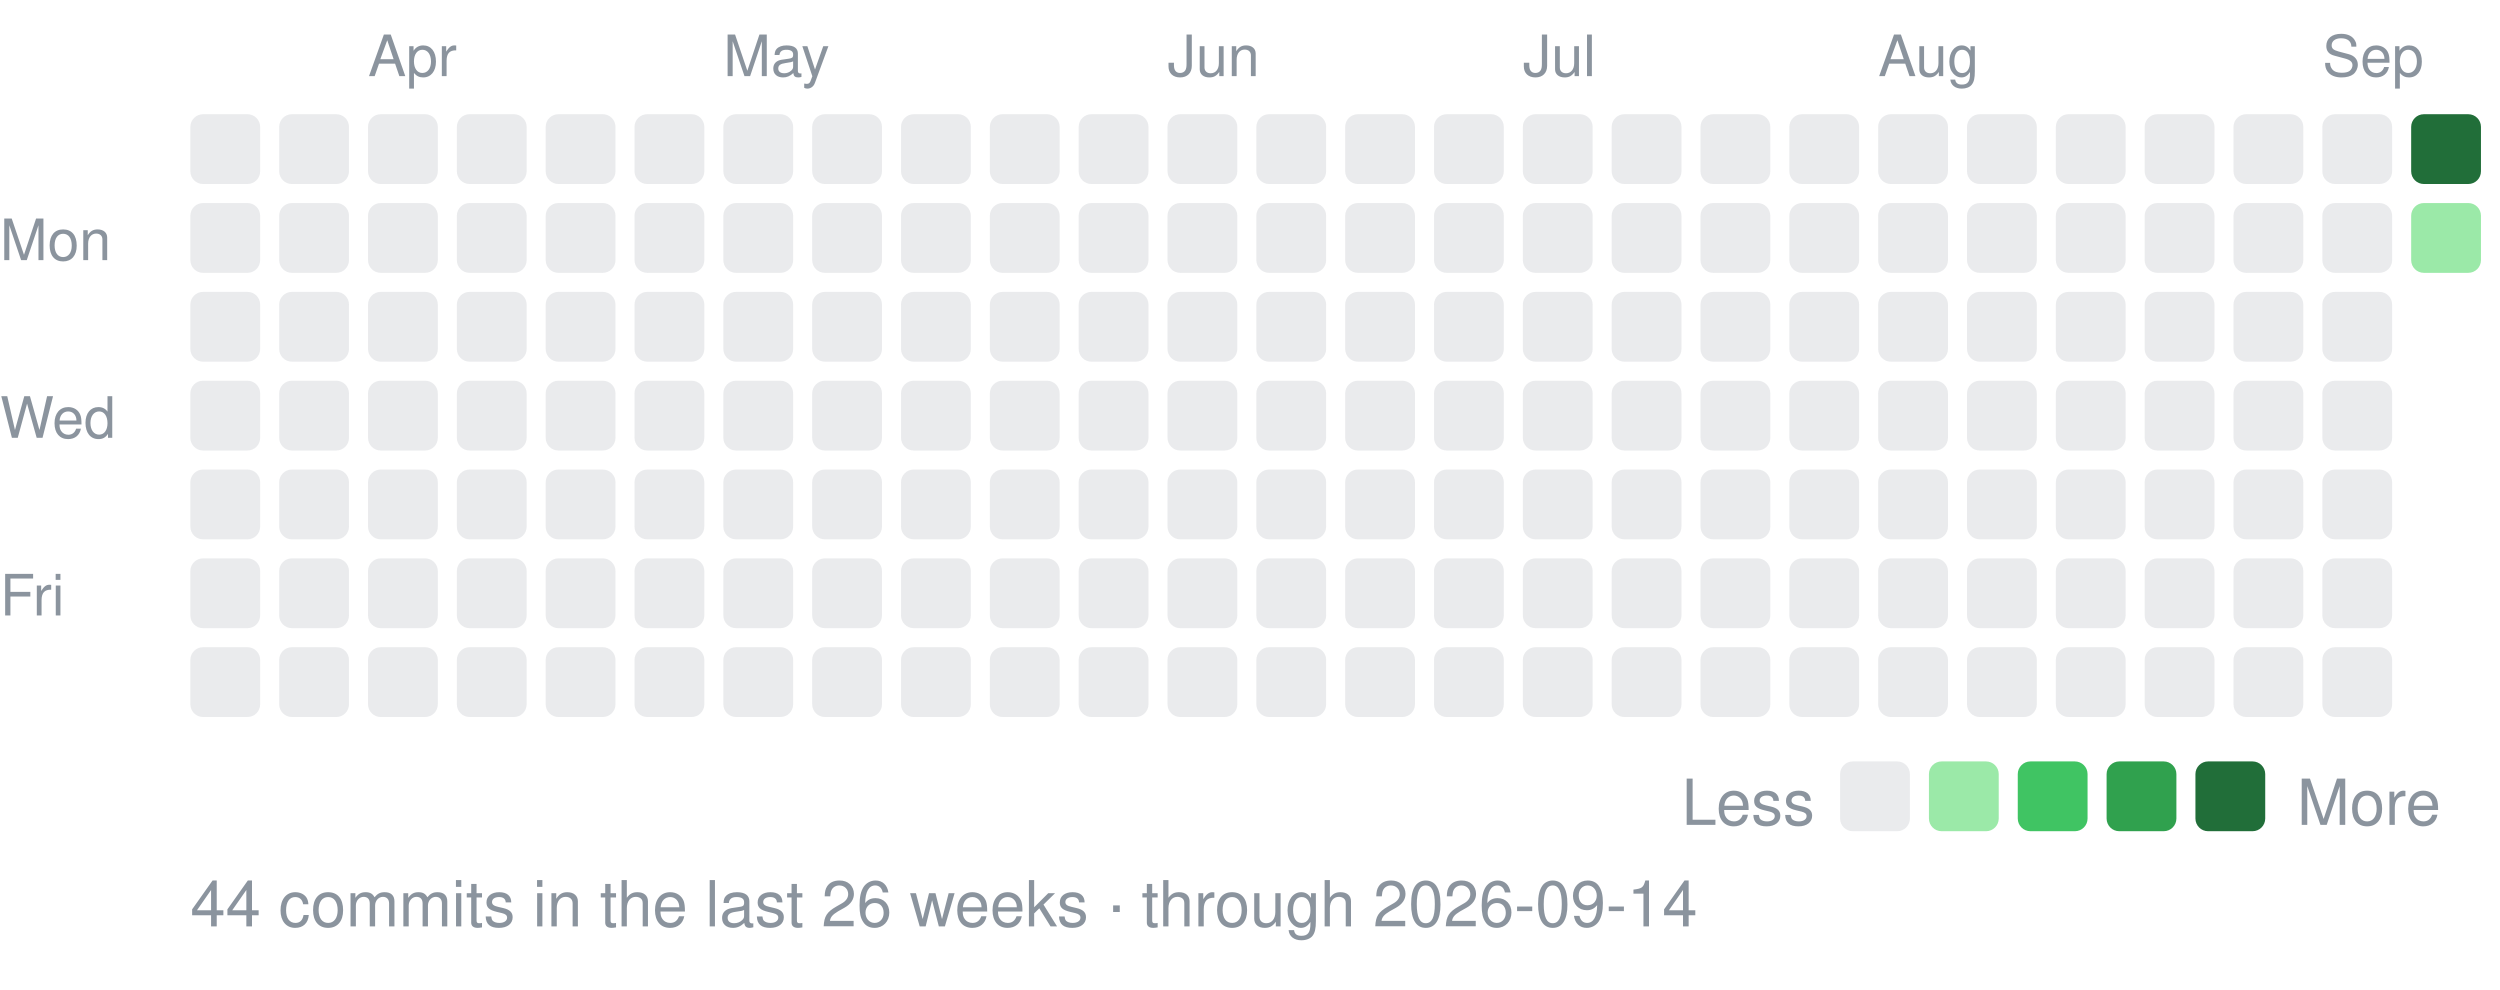
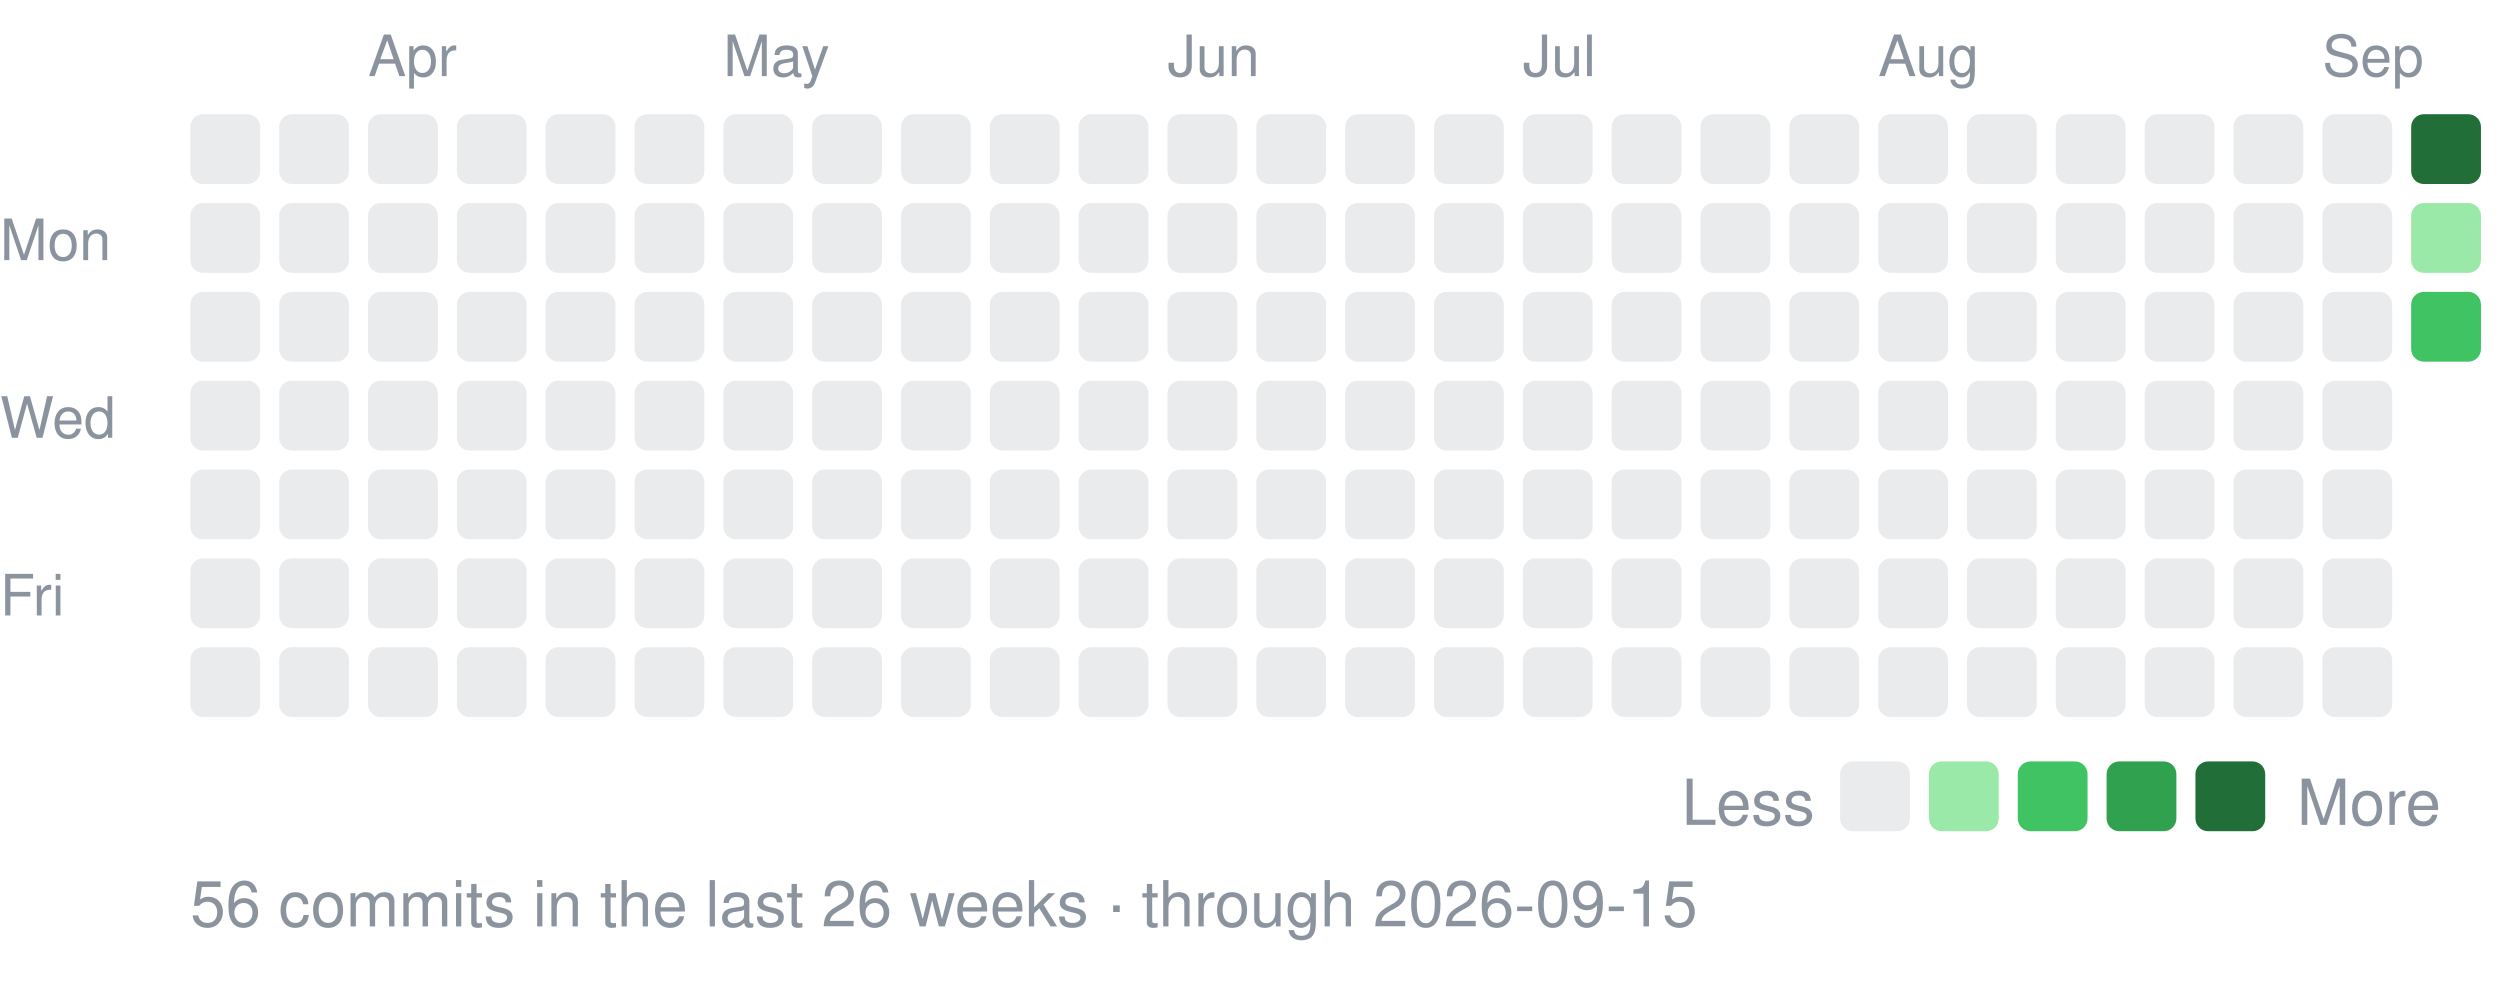
<svg xmlns="http://www.w3.org/2000/svg" width="394" height="156" viewBox="0 0 394 156" role="img">
  <g font-family="-apple-system,BlinkMacSystemFont,Segoe UI,Helvetica,Arial,PingFang SC,sans-serif" font-size="9" fill="#8b949e">
    <text x="58" y="12">Apr</text>
    <text x="114" y="12">May</text>
    <text x="184" y="12">Jun</text>
    <text x="240" y="12">Jul</text>
    <text x="296" y="12">Aug</text>
    <text x="366" y="12">Sep</text>
    <text x="0" y="41">Mon</text>
    <text x="0" y="69">Wed</text>
    <text x="0" y="97">Fri</text>
  </g>
  <rect x="30" y="18" width="11" height="11" rx="2" fill="rgba(139,148,158,0.18)" />
  <rect x="30" y="32" width="11" height="11" rx="2" fill="rgba(139,148,158,0.18)" />
  <rect x="30" y="46" width="11" height="11" rx="2" fill="rgba(139,148,158,0.18)" />
  <rect x="30" y="60" width="11" height="11" rx="2" fill="rgba(139,148,158,0.18)" />
  <rect x="30" y="74" width="11" height="11" rx="2" fill="rgba(139,148,158,0.18)" />
  <rect x="30" y="88" width="11" height="11" rx="2" fill="rgba(139,148,158,0.18)" />
  <rect x="30" y="102" width="11" height="11" rx="2" fill="rgba(139,148,158,0.18)" />
  <rect x="44" y="18" width="11" height="11" rx="2" fill="rgba(139,148,158,0.18)" />
  <rect x="44" y="32" width="11" height="11" rx="2" fill="rgba(139,148,158,0.18)" />
  <rect x="44" y="46" width="11" height="11" rx="2" fill="rgba(139,148,158,0.18)" />
  <rect x="44" y="60" width="11" height="11" rx="2" fill="rgba(139,148,158,0.18)" />
  <rect x="44" y="74" width="11" height="11" rx="2" fill="rgba(139,148,158,0.18)" />
  <rect x="44" y="88" width="11" height="11" rx="2" fill="rgba(139,148,158,0.18)" />
  <rect x="44" y="102" width="11" height="11" rx="2" fill="rgba(139,148,158,0.18)" />
  <rect x="58" y="18" width="11" height="11" rx="2" fill="rgba(139,148,158,0.18)" />
  <rect x="58" y="32" width="11" height="11" rx="2" fill="rgba(139,148,158,0.18)" />
  <rect x="58" y="46" width="11" height="11" rx="2" fill="rgba(139,148,158,0.18)" />
  <rect x="58" y="60" width="11" height="11" rx="2" fill="rgba(139,148,158,0.18)" />
  <rect x="58" y="74" width="11" height="11" rx="2" fill="rgba(139,148,158,0.18)" />
  <rect x="58" y="88" width="11" height="11" rx="2" fill="rgba(139,148,158,0.18)" />
  <rect x="58" y="102" width="11" height="11" rx="2" fill="rgba(139,148,158,0.18)" />
  <rect x="72" y="18" width="11" height="11" rx="2" fill="rgba(139,148,158,0.18)" />
  <rect x="72" y="32" width="11" height="11" rx="2" fill="rgba(139,148,158,0.18)" />
  <rect x="72" y="46" width="11" height="11" rx="2" fill="rgba(139,148,158,0.18)" />
  <rect x="72" y="60" width="11" height="11" rx="2" fill="rgba(139,148,158,0.18)" />
  <rect x="72" y="74" width="11" height="11" rx="2" fill="rgba(139,148,158,0.18)" />
  <rect x="72" y="88" width="11" height="11" rx="2" fill="rgba(139,148,158,0.18)" />
  <rect x="72" y="102" width="11" height="11" rx="2" fill="rgba(139,148,158,0.18)" />
  <rect x="86" y="18" width="11" height="11" rx="2" fill="rgba(139,148,158,0.18)" />
  <rect x="86" y="32" width="11" height="11" rx="2" fill="rgba(139,148,158,0.18)" />
  <rect x="86" y="46" width="11" height="11" rx="2" fill="rgba(139,148,158,0.18)" />
  <rect x="86" y="60" width="11" height="11" rx="2" fill="rgba(139,148,158,0.18)" />
  <rect x="86" y="74" width="11" height="11" rx="2" fill="rgba(139,148,158,0.18)" />
  <rect x="86" y="88" width="11" height="11" rx="2" fill="rgba(139,148,158,0.18)" />
  <rect x="86" y="102" width="11" height="11" rx="2" fill="rgba(139,148,158,0.18)" />
  <rect x="100" y="18" width="11" height="11" rx="2" fill="rgba(139,148,158,0.18)" />
  <rect x="100" y="32" width="11" height="11" rx="2" fill="rgba(139,148,158,0.18)" />
  <rect x="100" y="46" width="11" height="11" rx="2" fill="rgba(139,148,158,0.18)" />
  <rect x="100" y="60" width="11" height="11" rx="2" fill="rgba(139,148,158,0.18)" />
  <rect x="100" y="74" width="11" height="11" rx="2" fill="rgba(139,148,158,0.18)" />
  <rect x="100" y="88" width="11" height="11" rx="2" fill="rgba(139,148,158,0.18)" />
  <rect x="100" y="102" width="11" height="11" rx="2" fill="rgba(139,148,158,0.18)" />
  <rect x="114" y="18" width="11" height="11" rx="2" fill="rgba(139,148,158,0.18)" />
  <rect x="114" y="32" width="11" height="11" rx="2" fill="rgba(139,148,158,0.18)" />
  <rect x="114" y="46" width="11" height="11" rx="2" fill="rgba(139,148,158,0.18)" />
  <rect x="114" y="60" width="11" height="11" rx="2" fill="rgba(139,148,158,0.18)" />
  <rect x="114" y="74" width="11" height="11" rx="2" fill="rgba(139,148,158,0.18)" />
  <rect x="114" y="88" width="11" height="11" rx="2" fill="rgba(139,148,158,0.18)" />
  <rect x="114" y="102" width="11" height="11" rx="2" fill="rgba(139,148,158,0.18)" />
  <rect x="128" y="18" width="11" height="11" rx="2" fill="rgba(139,148,158,0.18)" />
  <rect x="128" y="32" width="11" height="11" rx="2" fill="rgba(139,148,158,0.18)" />
  <rect x="128" y="46" width="11" height="11" rx="2" fill="rgba(139,148,158,0.18)" />
  <rect x="128" y="60" width="11" height="11" rx="2" fill="rgba(139,148,158,0.18)" />
  <rect x="128" y="74" width="11" height="11" rx="2" fill="rgba(139,148,158,0.18)" />
  <rect x="128" y="88" width="11" height="11" rx="2" fill="rgba(139,148,158,0.18)" />
  <rect x="128" y="102" width="11" height="11" rx="2" fill="rgba(139,148,158,0.18)" />
  <rect x="142" y="18" width="11" height="11" rx="2" fill="rgba(139,148,158,0.18)" />
  <rect x="142" y="32" width="11" height="11" rx="2" fill="rgba(139,148,158,0.18)" />
  <rect x="142" y="46" width="11" height="11" rx="2" fill="rgba(139,148,158,0.18)" />
  <rect x="142" y="60" width="11" height="11" rx="2" fill="rgba(139,148,158,0.18)" />
  <rect x="142" y="74" width="11" height="11" rx="2" fill="rgba(139,148,158,0.18)" />
  <rect x="142" y="88" width="11" height="11" rx="2" fill="rgba(139,148,158,0.18)" />
  <rect x="142" y="102" width="11" height="11" rx="2" fill="rgba(139,148,158,0.18)" />
  <rect x="156" y="18" width="11" height="11" rx="2" fill="rgba(139,148,158,0.18)" />
  <rect x="156" y="32" width="11" height="11" rx="2" fill="rgba(139,148,158,0.18)" />
  <rect x="156" y="46" width="11" height="11" rx="2" fill="rgba(139,148,158,0.18)" />
  <rect x="156" y="60" width="11" height="11" rx="2" fill="rgba(139,148,158,0.18)" />
  <rect x="156" y="74" width="11" height="11" rx="2" fill="rgba(139,148,158,0.18)" />
  <rect x="156" y="88" width="11" height="11" rx="2" fill="rgba(139,148,158,0.18)" />
  <rect x="156" y="102" width="11" height="11" rx="2" fill="rgba(139,148,158,0.18)" />
  <rect x="170" y="18" width="11" height="11" rx="2" fill="rgba(139,148,158,0.18)" />
  <rect x="170" y="32" width="11" height="11" rx="2" fill="rgba(139,148,158,0.18)" />
  <rect x="170" y="46" width="11" height="11" rx="2" fill="rgba(139,148,158,0.18)" />
  <rect x="170" y="60" width="11" height="11" rx="2" fill="rgba(139,148,158,0.18)" />
  <rect x="170" y="74" width="11" height="11" rx="2" fill="rgba(139,148,158,0.18)" />
  <rect x="170" y="88" width="11" height="11" rx="2" fill="rgba(139,148,158,0.18)" />
  <rect x="170" y="102" width="11" height="11" rx="2" fill="rgba(139,148,158,0.18)" />
  <rect x="184" y="18" width="11" height="11" rx="2" fill="rgba(139,148,158,0.18)" />
  <rect x="184" y="32" width="11" height="11" rx="2" fill="rgba(139,148,158,0.18)" />
  <rect x="184" y="46" width="11" height="11" rx="2" fill="rgba(139,148,158,0.18)" />
  <rect x="184" y="60" width="11" height="11" rx="2" fill="rgba(139,148,158,0.18)" />
  <rect x="184" y="74" width="11" height="11" rx="2" fill="rgba(139,148,158,0.18)" />
  <rect x="184" y="88" width="11" height="11" rx="2" fill="rgba(139,148,158,0.18)" />
  <rect x="184" y="102" width="11" height="11" rx="2" fill="rgba(139,148,158,0.18)" />
  <rect x="198" y="18" width="11" height="11" rx="2" fill="rgba(139,148,158,0.18)" />
  <rect x="198" y="32" width="11" height="11" rx="2" fill="rgba(139,148,158,0.18)" />
  <rect x="198" y="46" width="11" height="11" rx="2" fill="rgba(139,148,158,0.18)" />
  <rect x="198" y="60" width="11" height="11" rx="2" fill="rgba(139,148,158,0.18)" />
  <rect x="198" y="74" width="11" height="11" rx="2" fill="rgba(139,148,158,0.18)" />
  <rect x="198" y="88" width="11" height="11" rx="2" fill="rgba(139,148,158,0.18)" />
  <rect x="198" y="102" width="11" height="11" rx="2" fill="rgba(139,148,158,0.18)" />
  <rect x="212" y="18" width="11" height="11" rx="2" fill="rgba(139,148,158,0.18)" />
  <rect x="212" y="32" width="11" height="11" rx="2" fill="rgba(139,148,158,0.18)" />
  <rect x="212" y="46" width="11" height="11" rx="2" fill="rgba(139,148,158,0.18)" />
  <rect x="212" y="60" width="11" height="11" rx="2" fill="rgba(139,148,158,0.18)" />
  <rect x="212" y="74" width="11" height="11" rx="2" fill="rgba(139,148,158,0.18)" />
  <rect x="212" y="88" width="11" height="11" rx="2" fill="rgba(139,148,158,0.18)" />
  <rect x="212" y="102" width="11" height="11" rx="2" fill="rgba(139,148,158,0.18)" />
  <rect x="226" y="18" width="11" height="11" rx="2" fill="rgba(139,148,158,0.18)" />
  <rect x="226" y="32" width="11" height="11" rx="2" fill="rgba(139,148,158,0.18)" />
  <rect x="226" y="46" width="11" height="11" rx="2" fill="rgba(139,148,158,0.18)" />
  <rect x="226" y="60" width="11" height="11" rx="2" fill="rgba(139,148,158,0.18)" />
  <rect x="226" y="74" width="11" height="11" rx="2" fill="rgba(139,148,158,0.18)" />
  <rect x="226" y="88" width="11" height="11" rx="2" fill="rgba(139,148,158,0.18)" />
  <rect x="226" y="102" width="11" height="11" rx="2" fill="rgba(139,148,158,0.18)" />
  <rect x="240" y="18" width="11" height="11" rx="2" fill="rgba(139,148,158,0.18)" />
  <rect x="240" y="32" width="11" height="11" rx="2" fill="rgba(139,148,158,0.18)" />
  <rect x="240" y="46" width="11" height="11" rx="2" fill="rgba(139,148,158,0.18)" />
  <rect x="240" y="60" width="11" height="11" rx="2" fill="rgba(139,148,158,0.18)" />
  <rect x="240" y="74" width="11" height="11" rx="2" fill="rgba(139,148,158,0.18)" />
  <rect x="240" y="88" width="11" height="11" rx="2" fill="rgba(139,148,158,0.18)" />
  <rect x="240" y="102" width="11" height="11" rx="2" fill="rgba(139,148,158,0.18)" />
  <rect x="254" y="18" width="11" height="11" rx="2" fill="rgba(139,148,158,0.18)" />
  <rect x="254" y="32" width="11" height="11" rx="2" fill="rgba(139,148,158,0.18)" />
  <rect x="254" y="46" width="11" height="11" rx="2" fill="rgba(139,148,158,0.18)" />
  <rect x="254" y="60" width="11" height="11" rx="2" fill="rgba(139,148,158,0.18)" />
  <rect x="254" y="74" width="11" height="11" rx="2" fill="rgba(139,148,158,0.18)" />
  <rect x="254" y="88" width="11" height="11" rx="2" fill="rgba(139,148,158,0.18)" />
  <rect x="254" y="102" width="11" height="11" rx="2" fill="rgba(139,148,158,0.18)" />
  <rect x="268" y="18" width="11" height="11" rx="2" fill="rgba(139,148,158,0.18)" />
  <rect x="268" y="32" width="11" height="11" rx="2" fill="rgba(139,148,158,0.18)" />
  <rect x="268" y="46" width="11" height="11" rx="2" fill="rgba(139,148,158,0.18)" />
  <rect x="268" y="60" width="11" height="11" rx="2" fill="rgba(139,148,158,0.18)" />
  <rect x="268" y="74" width="11" height="11" rx="2" fill="rgba(139,148,158,0.18)" />
  <rect x="268" y="88" width="11" height="11" rx="2" fill="rgba(139,148,158,0.18)" />
  <rect x="268" y="102" width="11" height="11" rx="2" fill="rgba(139,148,158,0.18)" />
  <rect x="282" y="18" width="11" height="11" rx="2" fill="rgba(139,148,158,0.18)" />
  <rect x="282" y="32" width="11" height="11" rx="2" fill="rgba(139,148,158,0.18)" />
  <rect x="282" y="46" width="11" height="11" rx="2" fill="rgba(139,148,158,0.18)" />
  <rect x="282" y="60" width="11" height="11" rx="2" fill="rgba(139,148,158,0.18)" />
  <rect x="282" y="74" width="11" height="11" rx="2" fill="rgba(139,148,158,0.18)" />
  <rect x="282" y="88" width="11" height="11" rx="2" fill="rgba(139,148,158,0.18)" />
  <rect x="282" y="102" width="11" height="11" rx="2" fill="rgba(139,148,158,0.18)" />
  <rect x="296" y="18" width="11" height="11" rx="2" fill="rgba(139,148,158,0.18)" />
  <rect x="296" y="32" width="11" height="11" rx="2" fill="rgba(139,148,158,0.18)" />
  <rect x="296" y="46" width="11" height="11" rx="2" fill="rgba(139,148,158,0.18)" />
  <rect x="296" y="60" width="11" height="11" rx="2" fill="rgba(139,148,158,0.18)" />
  <rect x="296" y="74" width="11" height="11" rx="2" fill="rgba(139,148,158,0.18)" />
  <rect x="296" y="88" width="11" height="11" rx="2" fill="rgba(139,148,158,0.18)" />
  <rect x="296" y="102" width="11" height="11" rx="2" fill="rgba(139,148,158,0.18)" />
  <rect x="310" y="18" width="11" height="11" rx="2" fill="rgba(139,148,158,0.18)" />
  <rect x="310" y="32" width="11" height="11" rx="2" fill="rgba(139,148,158,0.18)" />
  <rect x="310" y="46" width="11" height="11" rx="2" fill="rgba(139,148,158,0.18)" />
  <rect x="310" y="60" width="11" height="11" rx="2" fill="rgba(139,148,158,0.18)" />
  <rect x="310" y="74" width="11" height="11" rx="2" fill="rgba(139,148,158,0.18)" />
  <rect x="310" y="88" width="11" height="11" rx="2" fill="rgba(139,148,158,0.18)" />
  <rect x="310" y="102" width="11" height="11" rx="2" fill="rgba(139,148,158,0.18)" />
  <rect x="324" y="18" width="11" height="11" rx="2" fill="rgba(139,148,158,0.18)" />
  <rect x="324" y="32" width="11" height="11" rx="2" fill="rgba(139,148,158,0.18)" />
  <rect x="324" y="46" width="11" height="11" rx="2" fill="rgba(139,148,158,0.18)" />
  <rect x="324" y="60" width="11" height="11" rx="2" fill="rgba(139,148,158,0.18)" />
  <rect x="324" y="74" width="11" height="11" rx="2" fill="rgba(139,148,158,0.18)" />
  <rect x="324" y="88" width="11" height="11" rx="2" fill="rgba(139,148,158,0.18)" />
  <rect x="324" y="102" width="11" height="11" rx="2" fill="rgba(139,148,158,0.18)" />
  <rect x="338" y="18" width="11" height="11" rx="2" fill="rgba(139,148,158,0.18)" />
  <rect x="338" y="32" width="11" height="11" rx="2" fill="rgba(139,148,158,0.18)" />
  <rect x="338" y="46" width="11" height="11" rx="2" fill="rgba(139,148,158,0.18)" />
  <rect x="338" y="60" width="11" height="11" rx="2" fill="rgba(139,148,158,0.18)" />
  <rect x="338" y="74" width="11" height="11" rx="2" fill="rgba(139,148,158,0.18)" />
  <rect x="338" y="88" width="11" height="11" rx="2" fill="rgba(139,148,158,0.18)" />
  <rect x="338" y="102" width="11" height="11" rx="2" fill="rgba(139,148,158,0.18)" />
  <rect x="352" y="18" width="11" height="11" rx="2" fill="rgba(139,148,158,0.18)" />
  <rect x="352" y="32" width="11" height="11" rx="2" fill="rgba(139,148,158,0.18)" />
  <rect x="352" y="46" width="11" height="11" rx="2" fill="rgba(139,148,158,0.18)" />
  <rect x="352" y="60" width="11" height="11" rx="2" fill="rgba(139,148,158,0.18)" />
  <rect x="352" y="74" width="11" height="11" rx="2" fill="rgba(139,148,158,0.18)" />
  <rect x="352" y="88" width="11" height="11" rx="2" fill="rgba(139,148,158,0.18)" />
  <rect x="352" y="102" width="11" height="11" rx="2" fill="rgba(139,148,158,0.18)" />
  <rect x="366" y="18" width="11" height="11" rx="2" fill="rgba(139,148,158,0.18)" />
  <rect x="366" y="32" width="11" height="11" rx="2" fill="rgba(139,148,158,0.18)" />
  <rect x="366" y="46" width="11" height="11" rx="2" fill="rgba(139,148,158,0.18)" />
  <rect x="366" y="60" width="11" height="11" rx="2" fill="rgba(139,148,158,0.18)" />
  <rect x="366" y="74" width="11" height="11" rx="2" fill="rgba(139,148,158,0.18)" />
  <rect x="366" y="88" width="11" height="11" rx="2" fill="rgba(139,148,158,0.18)" />
  <rect x="366" y="102" width="11" height="11" rx="2" fill="rgba(139,148,158,0.18)" />
  <rect x="380" y="18" width="11" height="11" rx="2" fill="#216e39" />
  <rect x="380" y="32" width="11" height="11" rx="2" fill="#9be9a8" />
+   <rect x="380" y="46" width="11" height="11" rx="2" fill="#40c463" />
  <g font-family="-apple-system,BlinkMacSystemFont,Segoe UI,Helvetica,Arial,PingFang SC,sans-serif" font-size="10" fill="#8b949e">
-     <text x="30" y="146">44 commits in the last 26 weeks · through 2026-09-14</text>
+     <text x="30" y="146">56 commits in the last 26 weeks · through 2026-09-15</text>
    <text x="286" y="130" text-anchor="end">Less</text>
    <rect x="290" y="120" width="11" height="11" rx="2" fill="rgba(139,148,158,0.18)" />
    <rect x="304" y="120" width="11" height="11" rx="2" fill="#9be9a8" />
    <rect x="318" y="120" width="11" height="11" rx="2" fill="#40c463" />
    <rect x="332" y="120" width="11" height="11" rx="2" fill="#30a14e" />
    <rect x="346" y="120" width="11" height="11" rx="2" fill="#216e39" />
    <text x="362" y="130">More</text>
  </g>
</svg>
